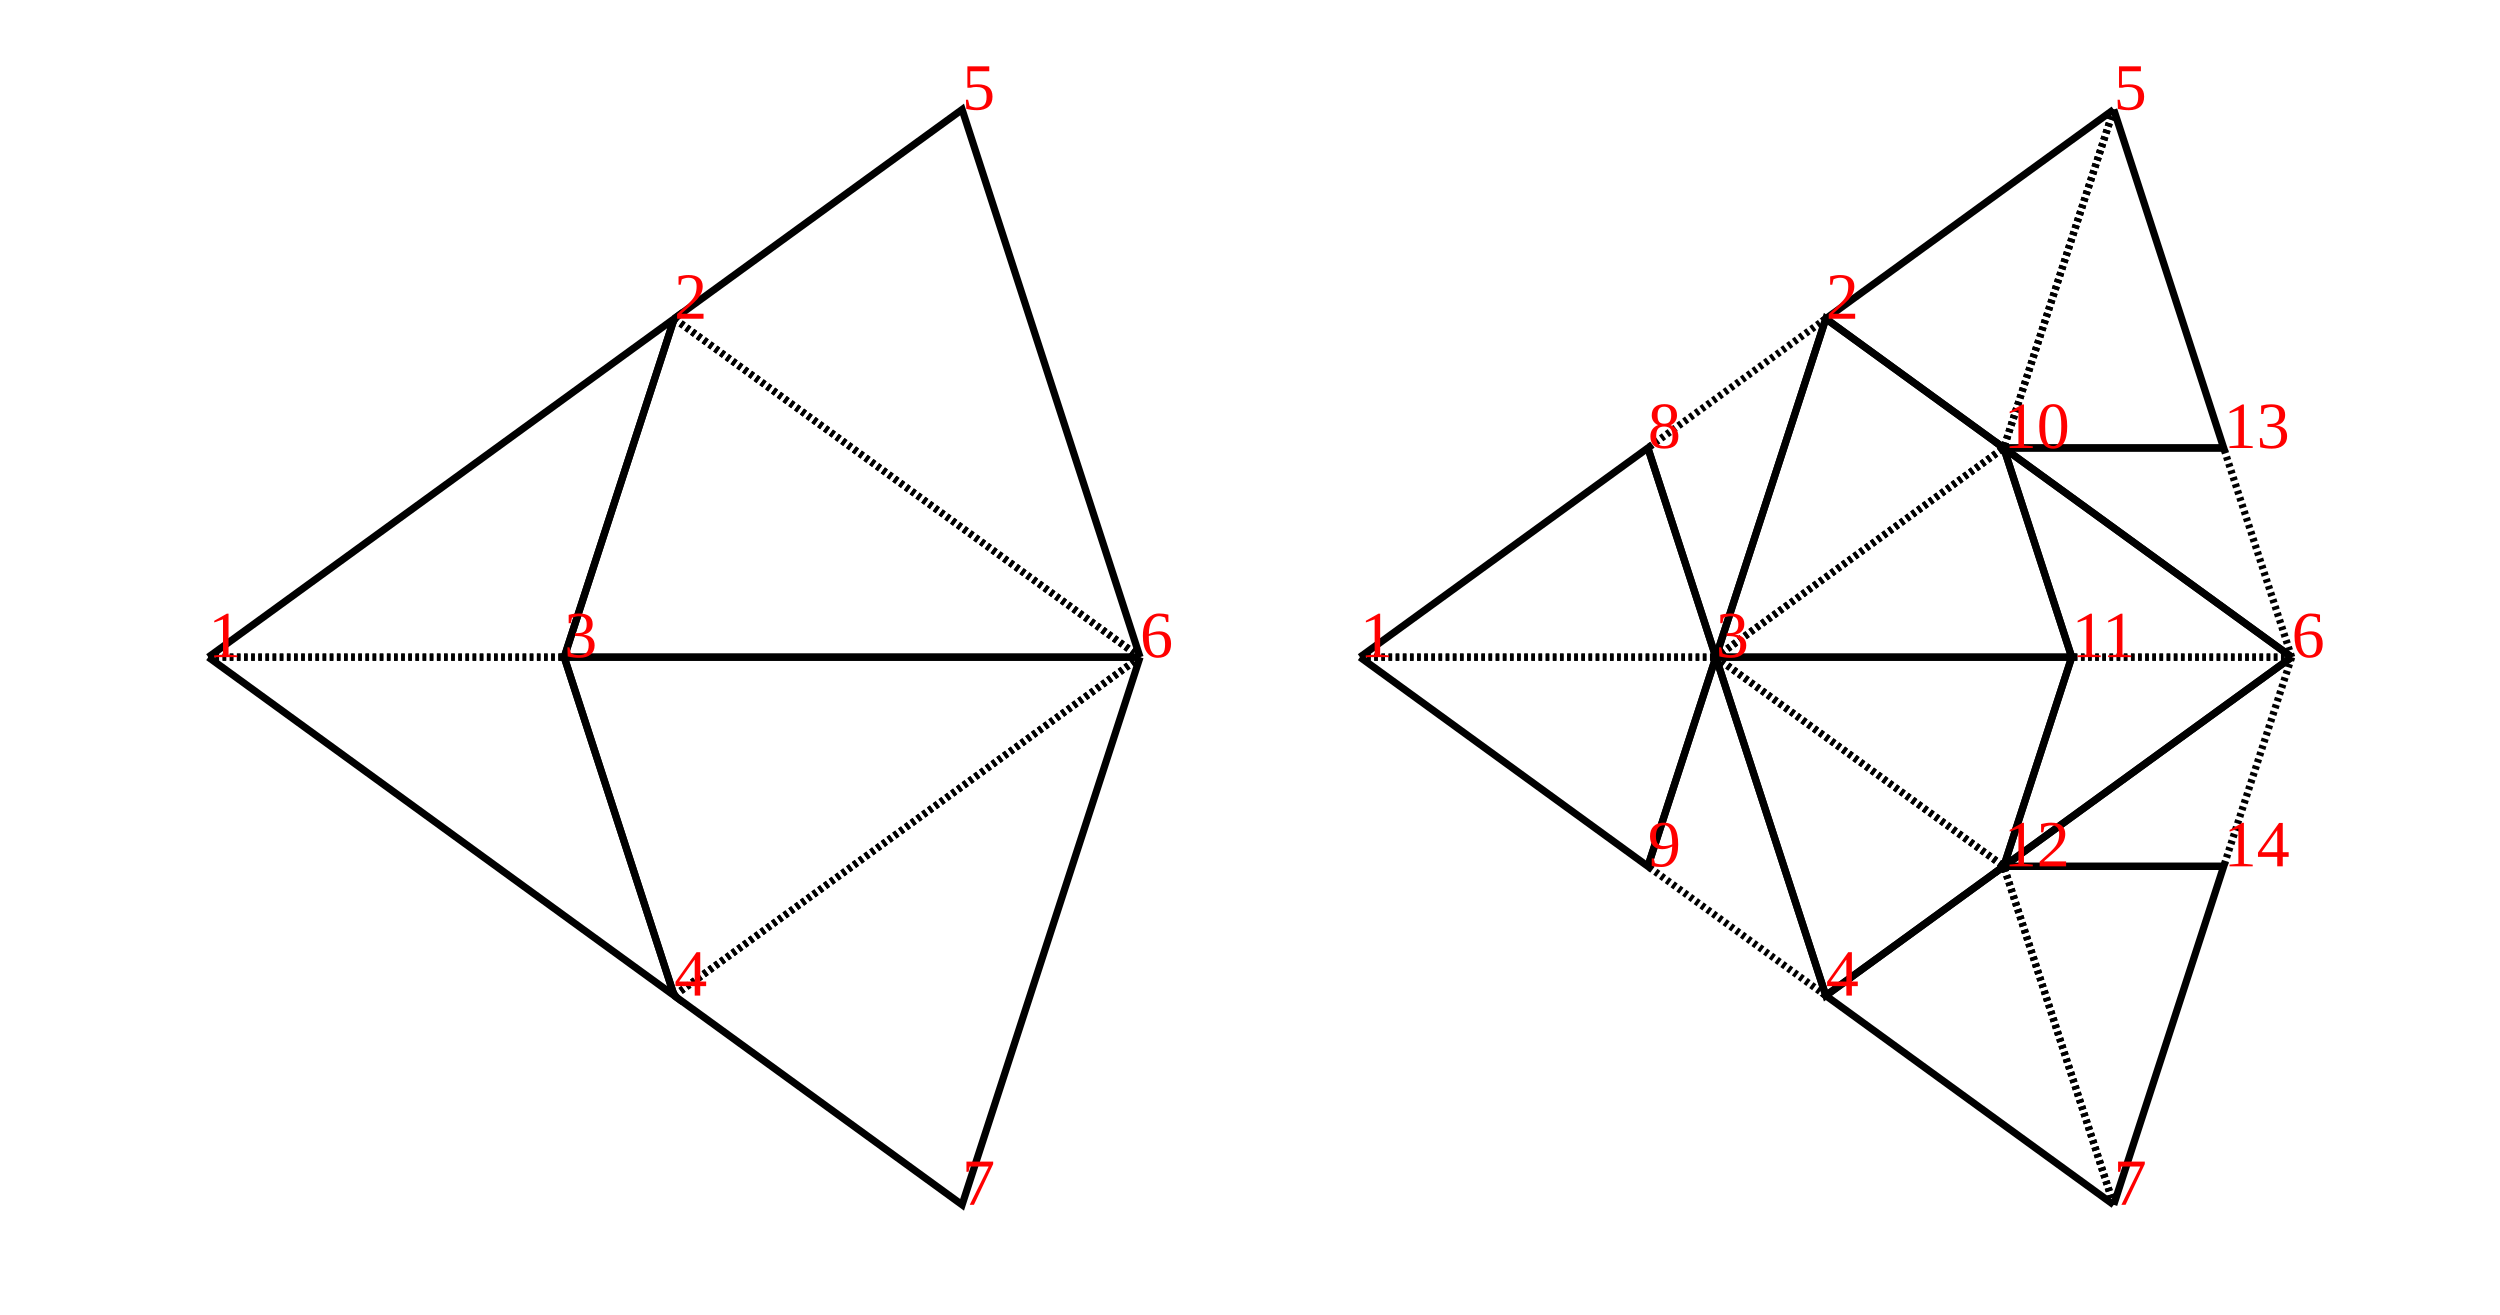
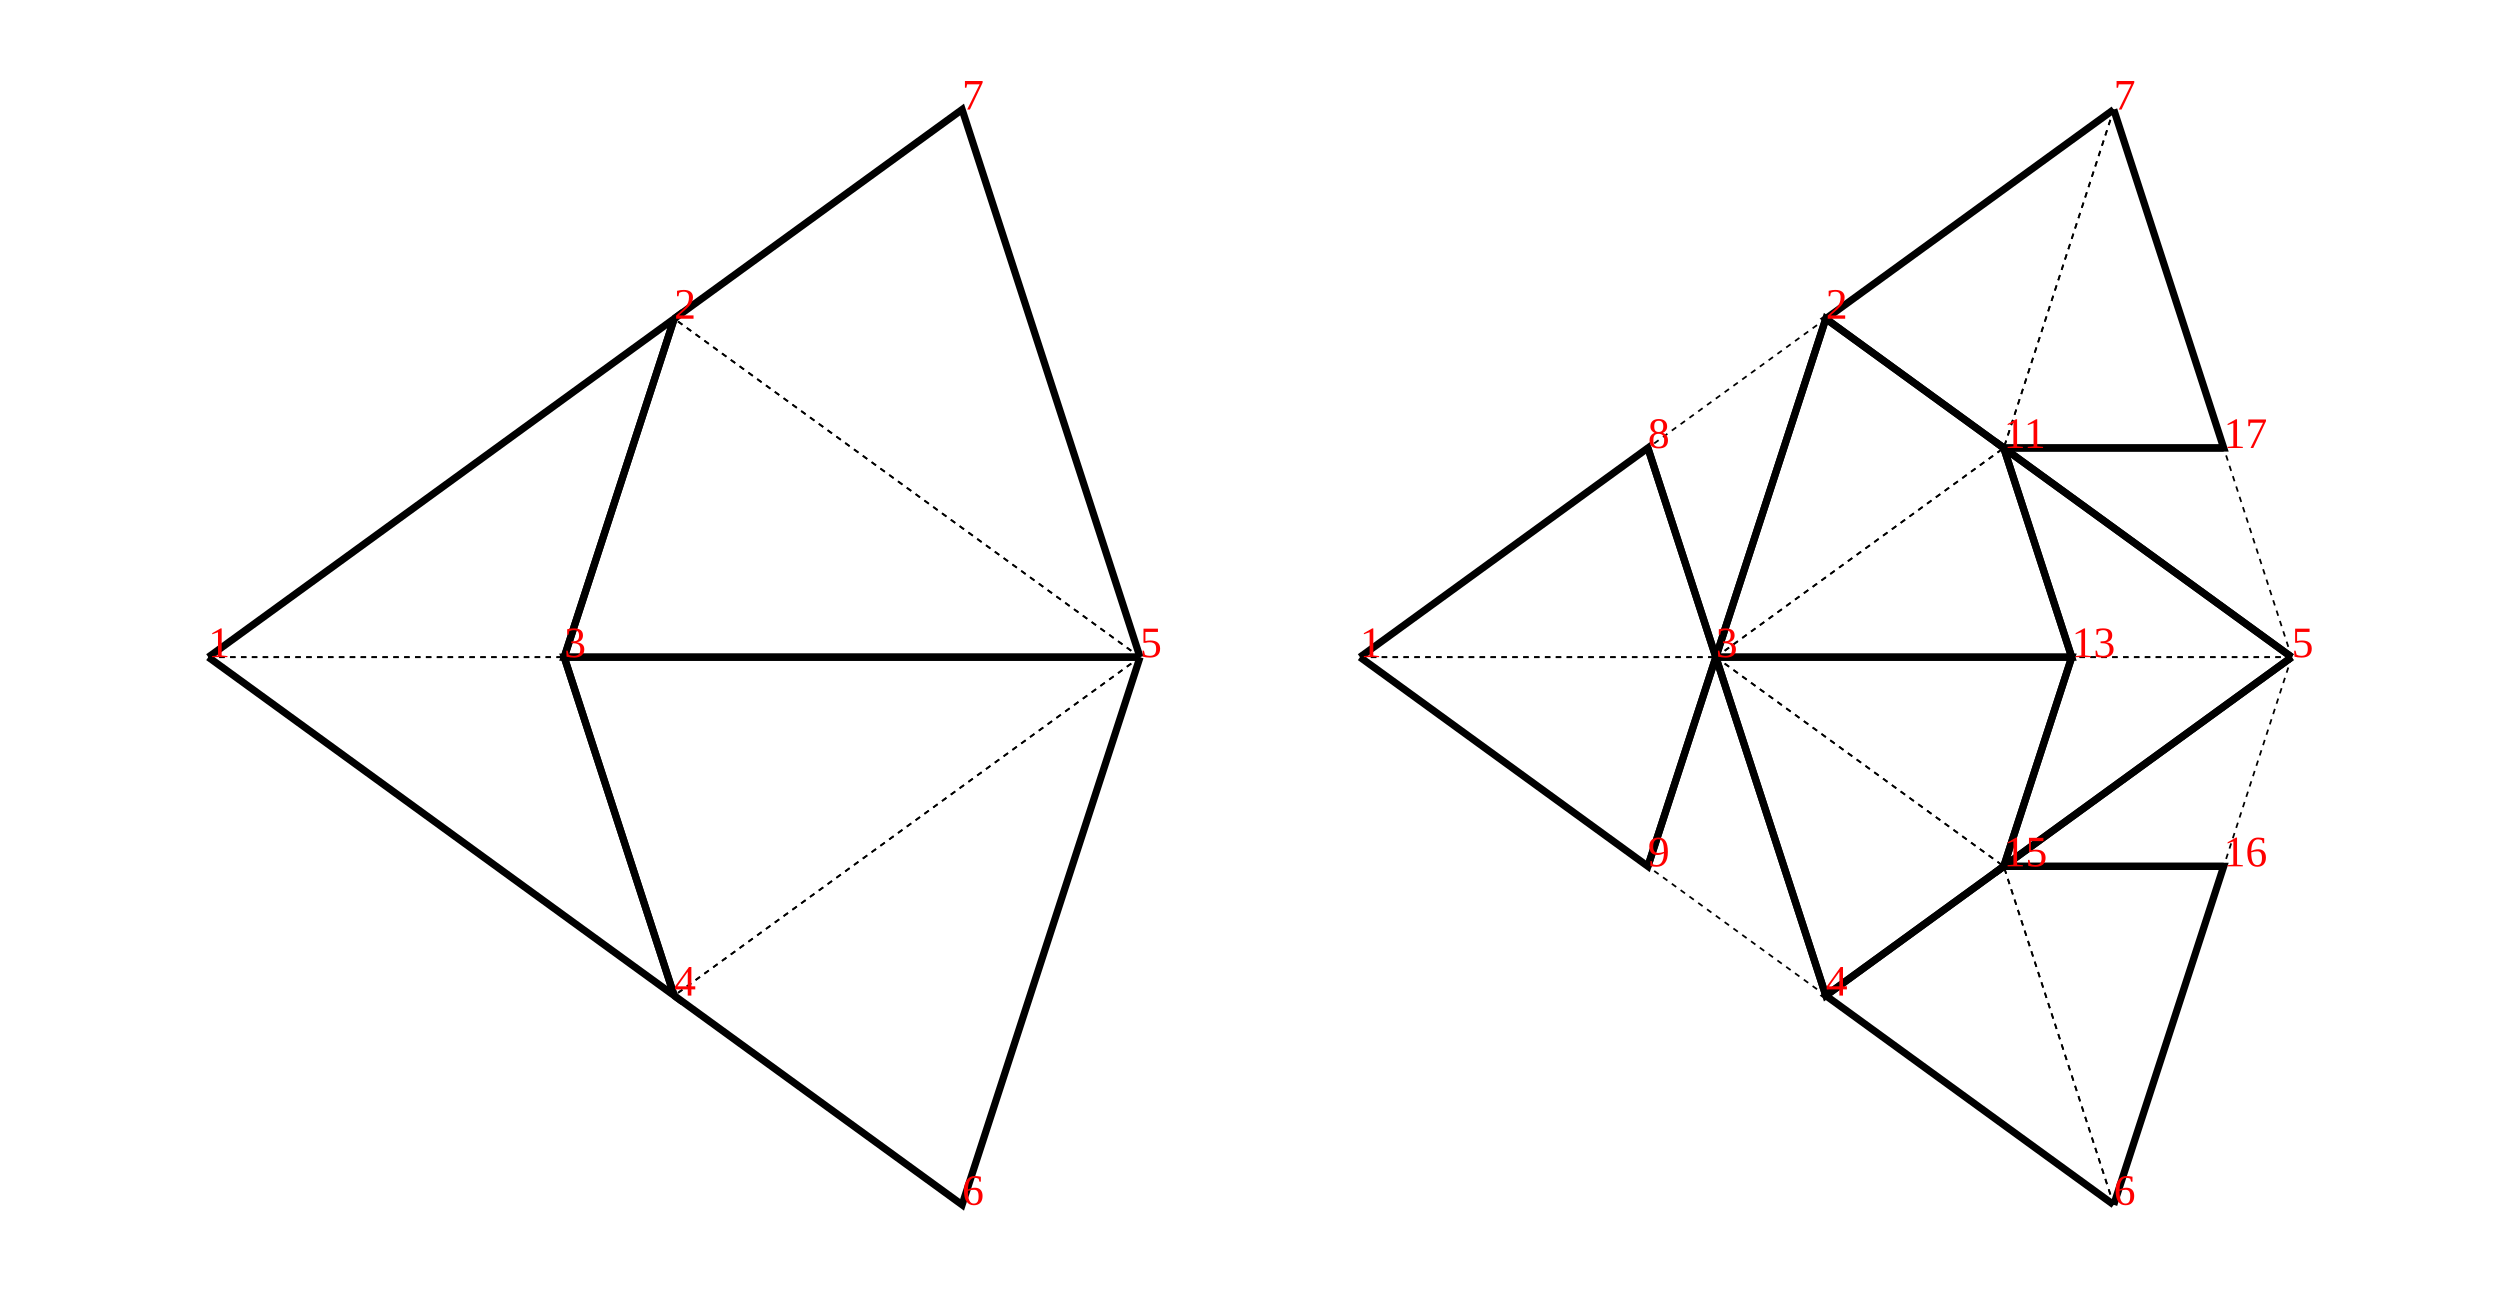
- <svg xmlns="http://www.w3.org/2000/svg" stroke="rgb(0,0,0)" font-size="1" width="700" stroke-opacity="1" viewBox="0.0 0.0 700.0 368.012" height="368.012" version="1.1">
+ <svg xmlns="http://www.w3.org/2000/svg" viewBox="0.0 0.0 700.0 368.012" height="368.012" font-size="1" stroke-opacity="1" width="700" stroke="rgb(0,0,0)" version="1.1">
  <defs />
-   <g fill="rgb(0,0,0)" stroke="rgb(0,0,0)" stroke-dashoffset="0.0" stroke-dasharray="1.0,1.0" stroke-linecap="butt" stroke-width="2.03" stroke-miterlimit="10.0" fill-opacity="0.0" stroke-opacity="1.0" stroke-linejoin="miter">
+   <g stroke-linecap="butt" fill="rgb(0,0,0)" stroke-dashoffset="0.0" stroke-dasharray="1.523,1.523" stroke-miterlimit="10.0" stroke-width="0.5" fill-opacity="0.0" stroke-opacity="1.0" stroke-linejoin="miter" stroke="rgb(0,0,0)">
+     <path d="M 511.229,278.774 l -49.823,-36.198 " />
+   </g>
+   <g stroke-linecap="butt" fill="rgb(0,0,0)" stroke-miterlimit="10.0" stroke-width="2.03" fill-opacity="0.0" stroke-opacity="1.0" stroke-linejoin="miter" stroke="rgb(0,0,0)">
+     <path d="M 511.229,278.774 l -30.792,-94.768 l -19.03,58.57 " />
+   </g>
+   <g stroke-linecap="butt" fill="rgb(0,0,0)" stroke-dashoffset="0.0" stroke-dasharray="1.523,1.523" stroke-miterlimit="10.0" stroke-width="0.5" fill-opacity="0.0" stroke-opacity="1.0" stroke-linejoin="miter" stroke="rgb(0,0,0)">
+     <path d="M 380.792,184.006 h 99.645 " />
+   </g>
+   <g stroke-linecap="butt" fill="rgb(0,0,0)" stroke-miterlimit="10.0" stroke-width="2.03" fill-opacity="0.0" stroke-opacity="1.0" stroke-linejoin="miter" stroke="rgb(0,0,0)">
+     <path d="M 380.792,184.006 l 80.615,58.57 l 19.03,-58.57 " />
+   </g>
+   <g stroke-linecap="butt" fill="rgb(0,0,0)" stroke-dashoffset="0.0" stroke-dasharray="1.523,1.523" stroke-miterlimit="10.0" stroke-width="0.5" fill-opacity="0.0" stroke-opacity="1.0" stroke-linejoin="miter" stroke="rgb(0,0,0)">
+     <path d="M 511.229,89.238 l -49.823,36.198 " />
+   </g>
+   <g stroke-linecap="butt" fill="rgb(0,0,0)" stroke-miterlimit="10.0" stroke-width="2.03" fill-opacity="0.0" stroke-opacity="1.0" stroke-linejoin="miter" stroke="rgb(0,0,0)">
+     <path d="M 511.229,89.238 l -30.792,94.768 l -19.03,-58.57 " />
+   </g>
+   <g stroke-linecap="butt" fill="rgb(0,0,0)" stroke-dashoffset="0.0" stroke-dasharray="1.523,1.523" stroke-miterlimit="10.0" stroke-width="0.5" fill-opacity="0.0" stroke-opacity="1.0" stroke-linejoin="miter" stroke="rgb(0,0,0)">
+     <path d="M 380.792,184.006 h 99.645 " />
+   </g>
+   <g stroke-linecap="butt" fill="rgb(0,0,0)" stroke-miterlimit="10.0" stroke-width="2.03" fill-opacity="0.0" stroke-opacity="1.0" stroke-linejoin="miter" stroke="rgb(0,0,0)">
+     <path d="M 380.792,184.006 l 80.615,-58.57 l 19.03,58.57 " />
+   </g>
+   <g stroke-linecap="butt" fill="rgb(0,0,0)" stroke-dashoffset="0.0" stroke-dasharray="1.523,1.523" stroke-miterlimit="10.0" stroke-width="0.5" fill-opacity="0.0" stroke-opacity="1.0" stroke-linejoin="miter" stroke="rgb(0,0,0)">
+     <path d="M 641.667,184.006 l -61.584,-0 " />
+   </g>
+   <g stroke-linecap="butt" fill="rgb(0,0,0)" stroke-miterlimit="10.0" stroke-width="2.03" fill-opacity="0.0" stroke-opacity="1.0" stroke-linejoin="miter" stroke="rgb(0,0,0)">
+     <path d="M 641.667,184.006 l -80.615,-58.57 l 19.03,58.57 " />
+   </g>
+   <g stroke-linecap="butt" fill="rgb(0,0,0)" stroke-dashoffset="0.0" stroke-dasharray="1.523,1.523" stroke-miterlimit="10.0" stroke-width="0.5" fill-opacity="0.0" stroke-opacity="1.0" stroke-linejoin="miter" stroke="rgb(0,0,0)">
+     <path d="M 480.437,184.006 l 80.615,-58.57 " />
+   </g>
+   <g stroke-linecap="butt" fill="rgb(0,0,0)" stroke-miterlimit="10.0" stroke-width="2.03" fill-opacity="0.0" stroke-opacity="1.0" stroke-linejoin="miter" stroke="rgb(0,0,0)">
+     <path d="M 480.437,184.006 l 99.645,0 l -19.03,-58.57 " />
+   </g>
+   <g stroke-linecap="butt" fill="rgb(0,0,0)" stroke-dashoffset="0.0" stroke-dasharray="1.523,1.523" stroke-miterlimit="10.0" stroke-width="0.5" fill-opacity="0.0" stroke-opacity="1.0" stroke-linejoin="miter" stroke="rgb(0,0,0)">
+     <path d="M 480.437,184.006 l 80.615,-58.57 " />
+   </g>
+   <g stroke-linecap="butt" fill="rgb(0,0,0)" stroke-miterlimit="10.0" stroke-width="2.03" fill-opacity="0.0" stroke-opacity="1.0" stroke-linejoin="miter" stroke="rgb(0,0,0)">
+     <path d="M 480.437,184.006 l 30.792,-94.768 l 49.823,36.198 " />
+   </g>
+   <g stroke-linecap="butt" fill="rgb(0,0,0)" stroke-dashoffset="0.0" stroke-dasharray="1.523,1.523" stroke-miterlimit="10.0" stroke-width="0.5" fill-opacity="0.0" stroke-opacity="1.0" stroke-linejoin="miter" stroke="rgb(0,0,0)">
+     <path d="M 641.667,184.006 l -61.584,-0 " />
+   </g>
+   <g stroke-linecap="butt" fill="rgb(0,0,0)" stroke-miterlimit="10.0" stroke-width="2.03" fill-opacity="0.0" stroke-opacity="1.0" stroke-linejoin="miter" stroke="rgb(0,0,0)">
+     <path d="M 641.667,184.006 l -80.615,58.57 l 19.03,-58.57 " />
+   </g>
+   <g stroke-linecap="butt" fill="rgb(0,0,0)" stroke-dashoffset="0.0" stroke-dasharray="1.523,1.523" stroke-miterlimit="10.0" stroke-width="0.5" fill-opacity="0.0" stroke-opacity="1.0" stroke-linejoin="miter" stroke="rgb(0,0,0)">
+     <path d="M 480.437,184.006 l 80.615,58.57 " />
+   </g>
+   <g stroke-linecap="butt" fill="rgb(0,0,0)" stroke-miterlimit="10.0" stroke-width="2.03" fill-opacity="0.0" stroke-opacity="1.0" stroke-linejoin="miter" stroke="rgb(0,0,0)">
+     <path d="M 480.437,184.006 l 99.645,0 l -19.03,58.57 " />
+   </g>
+   <g stroke-linecap="butt" fill="rgb(0,0,0)" stroke-dashoffset="0.0" stroke-dasharray="1.523,1.523" stroke-miterlimit="10.0" stroke-width="0.5" fill-opacity="0.0" stroke-opacity="1.0" stroke-linejoin="miter" stroke="rgb(0,0,0)">
+     <path d="M 480.437,184.006 l 80.615,58.57 " />
+   </g>
+   <g stroke-linecap="butt" fill="rgb(0,0,0)" stroke-miterlimit="10.0" stroke-width="2.03" fill-opacity="0.0" stroke-opacity="1.0" stroke-linejoin="miter" stroke="rgb(0,0,0)">
+     <path d="M 480.437,184.006 l 30.792,94.768 l 49.823,-36.198 " />
+   </g>
+   <g stroke-linecap="butt" fill="rgb(0,0,0)" stroke-dashoffset="0.0" stroke-dasharray="1.523,1.523" stroke-miterlimit="10.0" stroke-width="0.5" fill-opacity="0.0" stroke-opacity="1.0" stroke-linejoin="miter" stroke="rgb(0,0,0)">
    <path d="M 641.667,184.006 l -19.03,58.57 " />
  </g>
-   <g fill="rgb(0,0,0)" stroke="rgb(0,0,0)" stroke-linecap="butt" stroke-width="2.03" stroke-miterlimit="10.0" fill-opacity="0.0" stroke-opacity="1.0" stroke-linejoin="miter">
+   <g stroke-linecap="butt" fill="rgb(0,0,0)" stroke-miterlimit="10.0" stroke-width="2.03" fill-opacity="0.0" stroke-opacity="1.0" stroke-linejoin="miter" stroke="rgb(0,0,0)">
    <path d="M 641.667,184.006 l -80.615,58.57 l 61.584,-0 " />
  </g>
-   <g fill="rgb(0,0,0)" stroke="rgb(0,0,0)" stroke-dashoffset="0.0" stroke-dasharray="1.0,1.0" stroke-linecap="butt" stroke-width="2.03" stroke-miterlimit="10.0" fill-opacity="0.0" stroke-opacity="1.0" stroke-linejoin="miter">
+   <g stroke-linecap="butt" fill="rgb(0,0,0)" stroke-dashoffset="0.0" stroke-dasharray="1.523,1.523" stroke-miterlimit="10.0" stroke-width="0.5" fill-opacity="0.0" stroke-opacity="1.0" stroke-linejoin="miter" stroke="rgb(0,0,0)">
    <path d="M 591.844,337.344 l -30.792,-94.768 " />
  </g>
-   <g fill="rgb(0,0,0)" stroke="rgb(0,0,0)" stroke-linecap="butt" stroke-width="2.03" stroke-miterlimit="10.0" fill-opacity="0.0" stroke-opacity="1.0" stroke-linejoin="miter">
+   <g stroke-linecap="butt" fill="rgb(0,0,0)" stroke-miterlimit="10.0" stroke-width="2.03" fill-opacity="0.0" stroke-opacity="1.0" stroke-linejoin="miter" stroke="rgb(0,0,0)">
    <path d="M 591.844,337.344 l 30.792,-94.768 l -61.584,-0 " />
  </g>
-   <g fill="rgb(0,0,0)" stroke="rgb(0,0,0)" stroke-dashoffset="0.0" stroke-dasharray="1.0,1.0" stroke-linecap="butt" stroke-width="2.03" stroke-miterlimit="10.0" fill-opacity="0.0" stroke-opacity="1.0" stroke-linejoin="miter">
+   <g stroke-linecap="butt" fill="rgb(0,0,0)" stroke-dashoffset="0.0" stroke-dasharray="1.523,1.523" stroke-miterlimit="10.0" stroke-width="0.5" fill-opacity="0.0" stroke-opacity="1.0" stroke-linejoin="miter" stroke="rgb(0,0,0)">
    <path d="M 591.844,337.344 l -30.792,-94.768 " />
  </g>
-   <g fill="rgb(0,0,0)" stroke="rgb(0,0,0)" stroke-linecap="butt" stroke-width="2.03" stroke-miterlimit="10.0" fill-opacity="0.0" stroke-opacity="1.0" stroke-linejoin="miter">
+   <g stroke-linecap="butt" fill="rgb(0,0,0)" stroke-miterlimit="10.0" stroke-width="2.03" fill-opacity="0.0" stroke-opacity="1.0" stroke-linejoin="miter" stroke="rgb(0,0,0)">
    <path d="M 591.844,337.344 l -80.615,-58.57 l 49.823,-36.198 " />
  </g>
-   <g fill="rgb(0,0,0)" stroke="rgb(0,0,0)" stroke-dashoffset="0.0" stroke-dasharray="1.0,1.0" stroke-linecap="butt" stroke-width="2.03" stroke-miterlimit="10.0" fill-opacity="0.0" stroke-opacity="1.0" stroke-linejoin="miter">
-     <path d="M 641.667,184.006 l -61.584,-0 " />
-   </g>
-   <g fill="rgb(0,0,0)" stroke="rgb(0,0,0)" stroke-linecap="butt" stroke-width="2.03" stroke-miterlimit="10.0" fill-opacity="0.0" stroke-opacity="1.0" stroke-linejoin="miter">
-     <path d="M 641.667,184.006 l -80.615,58.57 l 19.03,-58.57 " />
-   </g>
-   <g fill="rgb(0,0,0)" stroke="rgb(0,0,0)" stroke-dashoffset="0.0" stroke-dasharray="1.0,1.0" stroke-linecap="butt" stroke-width="2.03" stroke-miterlimit="10.0" fill-opacity="0.0" stroke-opacity="1.0" stroke-linejoin="miter">
-     <path d="M 480.437,184.006 l 80.615,58.57 " />
-   </g>
-   <g fill="rgb(0,0,0)" stroke="rgb(0,0,0)" stroke-linecap="butt" stroke-width="2.03" stroke-miterlimit="10.0" fill-opacity="0.0" stroke-opacity="1.0" stroke-linejoin="miter">
-     <path d="M 480.437,184.006 l 99.645,0 l -19.03,58.57 " />
-   </g>
-   <g fill="rgb(0,0,0)" stroke="rgb(0,0,0)" stroke-dashoffset="0.0" stroke-dasharray="1.0,1.0" stroke-linecap="butt" stroke-width="2.03" stroke-miterlimit="10.0" fill-opacity="0.0" stroke-opacity="1.0" stroke-linejoin="miter">
-     <path d="M 480.437,184.006 l 80.615,58.57 " />
-   </g>
-   <g fill="rgb(0,0,0)" stroke="rgb(0,0,0)" stroke-linecap="butt" stroke-width="2.03" stroke-miterlimit="10.0" fill-opacity="0.0" stroke-opacity="1.0" stroke-linejoin="miter">
-     <path d="M 480.437,184.006 l 30.792,94.768 l 49.823,-36.198 " />
-   </g>
-   <g fill="rgb(0,0,0)" stroke="rgb(0,0,0)" stroke-dashoffset="0.0" stroke-dasharray="1.0,1.0" stroke-linecap="butt" stroke-width="2.03" stroke-miterlimit="10.0" fill-opacity="0.0" stroke-opacity="1.0" stroke-linejoin="miter">
-     <path d="M 641.667,184.006 l -61.584,-0 " />
-   </g>
-   <g fill="rgb(0,0,0)" stroke="rgb(0,0,0)" stroke-linecap="butt" stroke-width="2.03" stroke-miterlimit="10.0" fill-opacity="0.0" stroke-opacity="1.0" stroke-linejoin="miter">
-     <path d="M 641.667,184.006 l -80.615,-58.57 l 19.03,58.57 " />
-   </g>
-   <g fill="rgb(0,0,0)" stroke="rgb(0,0,0)" stroke-dashoffset="0.0" stroke-dasharray="1.0,1.0" stroke-linecap="butt" stroke-width="2.03" stroke-miterlimit="10.0" fill-opacity="0.0" stroke-opacity="1.0" stroke-linejoin="miter">
-     <path d="M 480.437,184.006 l 80.615,-58.57 " />
-   </g>
-   <g fill="rgb(0,0,0)" stroke="rgb(0,0,0)" stroke-linecap="butt" stroke-width="2.03" stroke-miterlimit="10.0" fill-opacity="0.0" stroke-opacity="1.0" stroke-linejoin="miter">
-     <path d="M 480.437,184.006 l 99.645,0 l -19.03,-58.57 " />
-   </g>
-   <g fill="rgb(0,0,0)" stroke="rgb(0,0,0)" stroke-dashoffset="0.0" stroke-dasharray="1.0,1.0" stroke-linecap="butt" stroke-width="2.03" stroke-miterlimit="10.0" fill-opacity="0.0" stroke-opacity="1.0" stroke-linejoin="miter">
-     <path d="M 480.437,184.006 l 80.615,-58.57 " />
-   </g>
-   <g fill="rgb(0,0,0)" stroke="rgb(0,0,0)" stroke-linecap="butt" stroke-width="2.03" stroke-miterlimit="10.0" fill-opacity="0.0" stroke-opacity="1.0" stroke-linejoin="miter">
-     <path d="M 480.437,184.006 l 30.792,-94.768 l 49.823,36.198 " />
-   </g>
-   <g fill="rgb(0,0,0)" stroke="rgb(0,0,0)" stroke-dashoffset="0.0" stroke-dasharray="1.0,1.0" stroke-linecap="butt" stroke-width="2.03" stroke-miterlimit="10.0" fill-opacity="0.0" stroke-opacity="1.0" stroke-linejoin="miter">
+   <g stroke-linecap="butt" fill="rgb(0,0,0)" stroke-dashoffset="0.0" stroke-dasharray="1.523,1.523" stroke-miterlimit="10.0" stroke-width="0.5" fill-opacity="0.0" stroke-opacity="1.0" stroke-linejoin="miter" stroke="rgb(0,0,0)">
    <path d="M 641.667,184.006 l -19.03,-58.57 " />
  </g>
-   <g fill="rgb(0,0,0)" stroke="rgb(0,0,0)" stroke-linecap="butt" stroke-width="2.03" stroke-miterlimit="10.0" fill-opacity="0.0" stroke-opacity="1.0" stroke-linejoin="miter">
-     <path d="M 641.667,184.006 l -80.615,-58.57 h 61.584 " />
+   <g stroke-linecap="butt" fill="rgb(0,0,0)" stroke-miterlimit="10.0" stroke-width="2.03" fill-opacity="0.0" stroke-opacity="1.0" stroke-linejoin="miter" stroke="rgb(0,0,0)">
+     <path d="M 641.667,184.006 l -80.615,-58.57 l 61.584,0 " />
  </g>
-   <g fill="rgb(0,0,0)" stroke="rgb(0,0,0)" stroke-dashoffset="0.0" stroke-dasharray="1.0,1.0" stroke-linecap="butt" stroke-width="2.03" stroke-miterlimit="10.0" fill-opacity="0.0" stroke-opacity="1.0" stroke-linejoin="miter">
+   <g stroke-linecap="butt" fill="rgb(0,0,0)" stroke-dashoffset="0.0" stroke-dasharray="1.523,1.523" stroke-miterlimit="10.0" stroke-width="0.5" fill-opacity="0.0" stroke-opacity="1.0" stroke-linejoin="miter" stroke="rgb(0,0,0)">
    <path d="M 591.844,30.668 l -30.792,94.768 " />
  </g>
-   <g fill="rgb(0,0,0)" stroke="rgb(0,0,0)" stroke-linecap="butt" stroke-width="2.03" stroke-miterlimit="10.0" fill-opacity="0.0" stroke-opacity="1.0" stroke-linejoin="miter">
+   <g stroke-linecap="butt" fill="rgb(0,0,0)" stroke-miterlimit="10.0" stroke-width="2.03" fill-opacity="0.0" stroke-opacity="1.0" stroke-linejoin="miter" stroke="rgb(0,0,0)">
    <path d="M 591.844,30.668 l 30.792,94.768 l -61.584,-0 " />
  </g>
-   <g fill="rgb(0,0,0)" stroke="rgb(0,0,0)" stroke-dashoffset="0.0" stroke-dasharray="1.0,1.0" stroke-linecap="butt" stroke-width="2.03" stroke-miterlimit="10.0" fill-opacity="0.0" stroke-opacity="1.0" stroke-linejoin="miter">
+   <g stroke-linecap="butt" fill="rgb(0,0,0)" stroke-dashoffset="0.0" stroke-dasharray="1.523,1.523" stroke-miterlimit="10.0" stroke-width="0.5" fill-opacity="0.0" stroke-opacity="1.0" stroke-linejoin="miter" stroke="rgb(0,0,0)">
    <path d="M 591.844,30.668 l -30.792,94.768 " />
  </g>
-   <g fill="rgb(0,0,0)" stroke="rgb(0,0,0)" stroke-linecap="butt" stroke-width="2.03" stroke-miterlimit="10.0" fill-opacity="0.0" stroke-opacity="1.0" stroke-linejoin="miter">
+   <g stroke-linecap="butt" fill="rgb(0,0,0)" stroke-miterlimit="10.0" stroke-width="2.03" fill-opacity="0.0" stroke-opacity="1.0" stroke-linejoin="miter" stroke="rgb(0,0,0)">
    <path d="M 591.844,30.668 l -80.615,58.57 l 49.823,36.198 " />
  </g>
-   <g fill="rgb(0,0,0)" stroke="rgb(0,0,0)" stroke-dashoffset="0.0" stroke-dasharray="1.0,1.0" stroke-linecap="butt" stroke-width="2.03" stroke-miterlimit="10.0" fill-opacity="0.0" stroke-opacity="1.0" stroke-linejoin="miter">
-     <path d="M 511.229,278.774 l -49.823,-36.198 " />
+   <g stroke-linecap="butt" fill="rgb(255,0,0)" font-size="12.181px" stroke-miterlimit="10.0" stroke-width="2.03" fill-opacity="1.0" stroke-opacity="1.0" stroke-linejoin="miter" stroke="rgb(0,0,0)">
+     <text transform="matrix(1,0,0,1,622.6361,125.4359)" dominant-baseline="alphabetic" text-anchor="start" stroke="none">17</text>
  </g>
-   <g fill="rgb(0,0,0)" stroke="rgb(0,0,0)" stroke-linecap="butt" stroke-width="2.03" stroke-miterlimit="10.0" fill-opacity="0.0" stroke-opacity="1.0" stroke-linejoin="miter">
-     <path d="M 511.229,278.774 l -30.792,-94.768 l -19.03,58.57 " />
+   <g stroke-linecap="butt" fill="rgb(255,0,0)" font-size="12.181px" stroke-miterlimit="10.0" stroke-width="2.03" fill-opacity="1.0" stroke-opacity="1.0" stroke-linejoin="miter" stroke="rgb(0,0,0)">
+     <text transform="matrix(1,0,0,1,622.6361,242.5759)" dominant-baseline="alphabetic" text-anchor="start" stroke="none">16</text>
  </g>
-   <g fill="rgb(0,0,0)" stroke="rgb(0,0,0)" stroke-dashoffset="0.0" stroke-dasharray="1.0,1.0" stroke-linecap="butt" stroke-width="2.03" stroke-miterlimit="10.0" fill-opacity="0.0" stroke-opacity="1.0" stroke-linejoin="miter">
-     <path d="M 380.792,184.006 h 99.645 " />
+   <g stroke-linecap="butt" fill="rgb(255,0,0)" font-size="12.181px" stroke-miterlimit="10.0" stroke-width="2.03" fill-opacity="1.0" stroke-opacity="1.0" stroke-linejoin="miter" stroke="rgb(0,0,0)">
+     <text transform="matrix(1,0,0,1,561.052,242.5759)" dominant-baseline="alphabetic" text-anchor="start" stroke="none">15</text>
  </g>
-   <g fill="rgb(0,0,0)" stroke="rgb(0,0,0)" stroke-linecap="butt" stroke-width="2.03" stroke-miterlimit="10.0" fill-opacity="0.0" stroke-opacity="1.0" stroke-linejoin="miter">
-     <path d="M 380.792,184.006 l 80.615,58.57 l 19.03,-58.57 " />
+   <g stroke-linecap="butt" fill="rgb(255,0,0)" font-size="12.181px" stroke-miterlimit="10.0" stroke-width="2.03" fill-opacity="1.0" stroke-opacity="1.0" stroke-linejoin="miter" stroke="rgb(0,0,0)">
+     <text transform="matrix(1,0,0,1,580.0825,184.0059)" dominant-baseline="alphabetic" text-anchor="start" stroke="none">13</text>
  </g>
-   <g fill="rgb(0,0,0)" stroke="rgb(0,0,0)" stroke-dashoffset="0.0" stroke-dasharray="1.0,1.0" stroke-linecap="butt" stroke-width="2.03" stroke-miterlimit="10.0" fill-opacity="0.0" stroke-opacity="1.0" stroke-linejoin="miter">
-     <path d="M 511.229,89.238 l -49.823,36.198 " />
+   <g stroke-linecap="butt" fill="rgb(255,0,0)" font-size="12.181px" stroke-miterlimit="10.0" stroke-width="2.03" fill-opacity="1.0" stroke-opacity="1.0" stroke-linejoin="miter" stroke="rgb(0,0,0)">
+     <text transform="matrix(1,0,0,1,561.052,125.4359)" dominant-baseline="alphabetic" text-anchor="start" stroke="none">11</text>
  </g>
-   <g fill="rgb(0,0,0)" stroke="rgb(0,0,0)" stroke-linecap="butt" stroke-width="2.03" stroke-miterlimit="10.0" fill-opacity="0.0" stroke-opacity="1.0" stroke-linejoin="miter">
-     <path d="M 511.229,89.238 l -30.792,94.768 l -19.03,-58.57 " />
+   <g stroke-linecap="butt" fill="rgb(255,0,0)" font-size="12.181px" stroke-miterlimit="10.0" stroke-width="2.03" fill-opacity="1.0" stroke-opacity="1.0" stroke-linejoin="miter" stroke="rgb(0,0,0)">
+     <text transform="matrix(1,0,0,1,461.4068,242.5759)" dominant-baseline="alphabetic" text-anchor="start" stroke="none">9</text>
  </g>
-   <g fill="rgb(0,0,0)" stroke="rgb(0,0,0)" stroke-dashoffset="0.0" stroke-dasharray="1.0,1.0" stroke-linecap="butt" stroke-width="2.03" stroke-miterlimit="10.0" fill-opacity="0.0" stroke-opacity="1.0" stroke-linejoin="miter">
-     <path d="M 380.792,184.006 h 99.645 " />
+   <g stroke-linecap="butt" fill="rgb(255,0,0)" font-size="12.181px" stroke-miterlimit="10.0" stroke-width="2.03" fill-opacity="1.0" stroke-opacity="1.0" stroke-linejoin="miter" stroke="rgb(0,0,0)">
+     <text transform="matrix(1,0,0,1,461.4068,125.4359)" dominant-baseline="alphabetic" text-anchor="start" stroke="none">8</text>
  </g>
-   <g fill="rgb(0,0,0)" stroke="rgb(0,0,0)" stroke-linecap="butt" stroke-width="2.03" stroke-miterlimit="10.0" fill-opacity="0.0" stroke-opacity="1.0" stroke-linejoin="miter">
-     <path d="M 380.792,184.006 l 80.615,-58.57 l 19.03,58.57 " />
+   <g stroke-linecap="butt" fill="rgb(255,0,0)" font-size="12.181px" stroke-miterlimit="10.0" stroke-width="2.03" fill-opacity="1.0" stroke-opacity="1.0" stroke-linejoin="miter" stroke="rgb(0,0,0)">
+     <text transform="matrix(1,0,0,1,591.8441,30.6676)" dominant-baseline="alphabetic" text-anchor="start" stroke="none">7</text>
  </g>
-   <g fill="rgb(255,0,0)" stroke="rgb(0,0,0)" stroke-linecap="butt" stroke-width="2.03" font-size="18.475px" stroke-miterlimit="10.0" fill-opacity="1.0" stroke-opacity="1.0" stroke-linejoin="miter">
-     <text dominant-baseline="alphabetic" stroke="none" transform="matrix(1,0,0,1,622.6361,242.5759)" text-anchor="start">14</text>
+   <g stroke-linecap="butt" fill="rgb(255,0,0)" font-size="12.181px" stroke-miterlimit="10.0" stroke-width="2.03" fill-opacity="1.0" stroke-opacity="1.0" stroke-linejoin="miter" stroke="rgb(0,0,0)">
+     <text transform="matrix(1,0,0,1,591.8441,337.3441)" dominant-baseline="alphabetic" text-anchor="start" stroke="none">6</text>
  </g>
-   <g fill="rgb(255,0,0)" stroke="rgb(0,0,0)" stroke-linecap="butt" stroke-width="2.03" font-size="18.475px" stroke-miterlimit="10.0" fill-opacity="1.0" stroke-opacity="1.0" stroke-linejoin="miter">
-     <text dominant-baseline="alphabetic" stroke="none" transform="matrix(1,0,0,1,622.6361,125.4359)" text-anchor="start">13</text>
+   <g stroke-linecap="butt" fill="rgb(255,0,0)" font-size="12.181px" stroke-miterlimit="10.0" stroke-width="2.03" fill-opacity="1.0" stroke-opacity="1.0" stroke-linejoin="miter" stroke="rgb(0,0,0)">
+     <text transform="matrix(1,0,0,1,641.6667,184.0059)" dominant-baseline="alphabetic" text-anchor="start" stroke="none">5</text>
  </g>
-   <g fill="rgb(255,0,0)" stroke="rgb(0,0,0)" stroke-linecap="butt" stroke-width="2.03" font-size="18.475px" stroke-miterlimit="10.0" fill-opacity="1.0" stroke-opacity="1.0" stroke-linejoin="miter">
-     <text dominant-baseline="alphabetic" stroke="none" transform="matrix(1,0,0,1,561.052,242.5759)" text-anchor="start">12</text>
+   <g stroke-linecap="butt" fill="rgb(255,0,0)" font-size="12.181px" stroke-miterlimit="10.0" stroke-width="2.03" fill-opacity="1.0" stroke-opacity="1.0" stroke-linejoin="miter" stroke="rgb(0,0,0)">
+     <text transform="matrix(1,0,0,1,511.2294,278.7741)" dominant-baseline="alphabetic" text-anchor="start" stroke="none">4</text>
  </g>
-   <g fill="rgb(255,0,0)" stroke="rgb(0,0,0)" stroke-linecap="butt" stroke-width="2.03" font-size="18.475px" stroke-miterlimit="10.0" fill-opacity="1.0" stroke-opacity="1.0" stroke-linejoin="miter">
-     <text dominant-baseline="alphabetic" stroke="none" transform="matrix(1,0,0,1,580.0825,184.0059)" text-anchor="start">11</text>
+   <g stroke-linecap="butt" fill="rgb(255,0,0)" font-size="12.181px" stroke-miterlimit="10.0" stroke-width="2.03" fill-opacity="1.0" stroke-opacity="1.0" stroke-linejoin="miter" stroke="rgb(0,0,0)">
+     <text transform="matrix(1,0,0,1,480.4373,184.0059)" dominant-baseline="alphabetic" text-anchor="start" stroke="none">3</text>
  </g>
-   <g fill="rgb(255,0,0)" stroke="rgb(0,0,0)" stroke-linecap="butt" stroke-width="2.03" font-size="18.475px" stroke-miterlimit="10.0" fill-opacity="1.0" stroke-opacity="1.0" stroke-linejoin="miter">
-     <text dominant-baseline="alphabetic" stroke="none" transform="matrix(1,0,0,1,561.052,125.4359)" text-anchor="start">10</text>
+   <g stroke-linecap="butt" fill="rgb(255,0,0)" font-size="12.181px" stroke-miterlimit="10.0" stroke-width="2.03" fill-opacity="1.0" stroke-opacity="1.0" stroke-linejoin="miter" stroke="rgb(0,0,0)">
+     <text transform="matrix(1,0,0,1,511.2294,89.2376)" dominant-baseline="alphabetic" text-anchor="start" stroke="none">2</text>
  </g>
-   <g fill="rgb(255,0,0)" stroke="rgb(0,0,0)" stroke-linecap="butt" stroke-width="2.03" font-size="18.475px" stroke-miterlimit="10.0" fill-opacity="1.0" stroke-opacity="1.0" stroke-linejoin="miter">
-     <text dominant-baseline="alphabetic" stroke="none" transform="matrix(1,0,0,1,461.4068,242.5759)" text-anchor="start">9</text>
+   <g stroke-linecap="butt" fill="rgb(255,0,0)" font-size="12.181px" stroke-miterlimit="10.0" stroke-width="2.03" fill-opacity="1.0" stroke-opacity="1.0" stroke-linejoin="miter" stroke="rgb(0,0,0)">
+     <text transform="matrix(1,0,0,1,380.7921,184.0059)" dominant-baseline="alphabetic" text-anchor="start" stroke="none">1</text>
  </g>
-   <g fill="rgb(255,0,0)" stroke="rgb(0,0,0)" stroke-linecap="butt" stroke-width="2.03" font-size="18.475px" stroke-miterlimit="10.0" fill-opacity="1.0" stroke-opacity="1.0" stroke-linejoin="miter">
-     <text dominant-baseline="alphabetic" stroke="none" transform="matrix(1,0,0,1,461.4068,125.4359)" text-anchor="start">8</text>
+   <g stroke-linecap="butt" fill="rgb(0,0,0)" stroke-dashoffset="0.0" stroke-dasharray="1.523,1.523" stroke-miterlimit="10.0" stroke-width="0.5" fill-opacity="0.0" stroke-opacity="1.0" stroke-linejoin="miter" stroke="rgb(0,0,0)">
+     <path d="M 58.333,184.006 h 99.645 " />
  </g>
-   <g fill="rgb(255,0,0)" stroke="rgb(0,0,0)" stroke-linecap="butt" stroke-width="2.03" font-size="18.475px" stroke-miterlimit="10.0" fill-opacity="1.0" stroke-opacity="1.0" stroke-linejoin="miter">
-     <text dominant-baseline="alphabetic" stroke="none" transform="matrix(1,0,0,1,591.8441,337.3441)" text-anchor="start">7</text>
+   <g stroke-linecap="butt" fill="rgb(0,0,0)" stroke-miterlimit="10.0" stroke-width="2.03" fill-opacity="0.0" stroke-opacity="1.0" stroke-linejoin="miter" stroke="rgb(0,0,0)">
+     <path d="M 58.333,184.006 l 130.437,94.768 l -30.792,-94.768 " />
  </g>
-   <g fill="rgb(255,0,0)" stroke="rgb(0,0,0)" stroke-linecap="butt" stroke-width="2.03" font-size="18.475px" stroke-miterlimit="10.0" fill-opacity="1.0" stroke-opacity="1.0" stroke-linejoin="miter">
-     <text dominant-baseline="alphabetic" stroke="none" transform="matrix(1,0,0,1,641.6667,184.0059)" text-anchor="start">6</text>
+   <g stroke-linecap="butt" fill="rgb(0,0,0)" stroke-dashoffset="0.0" stroke-dasharray="1.523,1.523" stroke-miterlimit="10.0" stroke-width="0.5" fill-opacity="0.0" stroke-opacity="1.0" stroke-linejoin="miter" stroke="rgb(0,0,0)">
+     <path d="M 58.333,184.006 h 99.645 " />
  </g>
-   <g fill="rgb(255,0,0)" stroke="rgb(0,0,0)" stroke-linecap="butt" stroke-width="2.03" font-size="18.475px" stroke-miterlimit="10.0" fill-opacity="1.0" stroke-opacity="1.0" stroke-linejoin="miter">
-     <text dominant-baseline="alphabetic" stroke="none" transform="matrix(1,0,0,1,591.8441,30.6676)" text-anchor="start">5</text>
+   <g stroke-linecap="butt" fill="rgb(0,0,0)" stroke-miterlimit="10.0" stroke-width="2.03" fill-opacity="0.0" stroke-opacity="1.0" stroke-linejoin="miter" stroke="rgb(0,0,0)">
+     <path d="M 58.333,184.006 l 130.437,-94.768 l -30.792,94.768 " />
  </g>
-   <g fill="rgb(255,0,0)" stroke="rgb(0,0,0)" stroke-linecap="butt" stroke-width="2.03" font-size="18.475px" stroke-miterlimit="10.0" fill-opacity="1.0" stroke-opacity="1.0" stroke-linejoin="miter">
-     <text dominant-baseline="alphabetic" stroke="none" transform="matrix(1,0,0,1,511.2294,278.7741)" text-anchor="start">4</text>
+   <g stroke-linecap="butt" fill="rgb(0,0,0)" stroke-dashoffset="0.0" stroke-dasharray="1.523,1.523" stroke-miterlimit="10.0" stroke-width="0.5" fill-opacity="0.0" stroke-opacity="1.0" stroke-linejoin="miter" stroke="rgb(0,0,0)">
+     <path d="M 319.208,184.006 l -130.437,-94.768 " />
  </g>
-   <g fill="rgb(255,0,0)" stroke="rgb(0,0,0)" stroke-linecap="butt" stroke-width="2.03" font-size="18.475px" stroke-miterlimit="10.0" fill-opacity="1.0" stroke-opacity="1.0" stroke-linejoin="miter">
-     <text dominant-baseline="alphabetic" stroke="none" transform="matrix(1,0,0,1,480.4373,184.0059)" text-anchor="start">3</text>
+   <g stroke-linecap="butt" fill="rgb(0,0,0)" stroke-miterlimit="10.0" stroke-width="2.03" fill-opacity="0.0" stroke-opacity="1.0" stroke-linejoin="miter" stroke="rgb(0,0,0)">
+     <path d="M 319.208,184.006 l -161.229,-0 l 30.792,-94.768 " />
  </g>
-   <g fill="rgb(255,0,0)" stroke="rgb(0,0,0)" stroke-linecap="butt" stroke-width="2.03" font-size="18.475px" stroke-miterlimit="10.0" fill-opacity="1.0" stroke-opacity="1.0" stroke-linejoin="miter">
-     <text dominant-baseline="alphabetic" stroke="none" transform="matrix(1,0,0,1,511.2294,89.2376)" text-anchor="start">2</text>
-   </g>
-   <g fill="rgb(255,0,0)" stroke="rgb(0,0,0)" stroke-linecap="butt" stroke-width="2.03" font-size="18.475px" stroke-miterlimit="10.0" fill-opacity="1.0" stroke-opacity="1.0" stroke-linejoin="miter">
-     <text dominant-baseline="alphabetic" stroke="none" transform="matrix(1,0,0,1,380.7921,184.0059)" text-anchor="start">1</text>
-   </g>
-   <g fill="rgb(0,0,0)" stroke="rgb(0,0,0)" stroke-dashoffset="0.0" stroke-dasharray="1.0,1.0" stroke-linecap="butt" stroke-width="2.03" stroke-miterlimit="10.0" fill-opacity="0.0" stroke-opacity="1.0" stroke-linejoin="miter">
+   <g stroke-linecap="butt" fill="rgb(0,0,0)" stroke-dashoffset="0.0" stroke-dasharray="1.523,1.523" stroke-miterlimit="10.0" stroke-width="0.5" fill-opacity="0.0" stroke-opacity="1.0" stroke-linejoin="miter" stroke="rgb(0,0,0)">
    <path d="M 319.208,184.006 l -130.437,94.768 " />
  </g>
-   <g fill="rgb(0,0,0)" stroke="rgb(0,0,0)" stroke-linecap="butt" stroke-width="2.03" stroke-miterlimit="10.0" fill-opacity="0.0" stroke-opacity="1.0" stroke-linejoin="miter">
+   <g stroke-linecap="butt" fill="rgb(0,0,0)" stroke-miterlimit="10.0" stroke-width="2.03" fill-opacity="0.0" stroke-opacity="1.0" stroke-linejoin="miter" stroke="rgb(0,0,0)">
+     <path d="M 319.208,184.006 l -161.229,-0 l 30.792,94.768 " />
+   </g>
+   <g stroke-linecap="butt" fill="rgb(0,0,0)" stroke-dashoffset="0.0" stroke-dasharray="1.523,1.523" stroke-miterlimit="10.0" stroke-width="0.5" fill-opacity="0.0" stroke-opacity="1.0" stroke-linejoin="miter" stroke="rgb(0,0,0)">
+     <path d="M 319.208,184.006 l -130.437,94.768 " />
+   </g>
+   <g stroke-linecap="butt" fill="rgb(0,0,0)" stroke-miterlimit="10.0" stroke-width="2.03" fill-opacity="0.0" stroke-opacity="1.0" stroke-linejoin="miter" stroke="rgb(0,0,0)">
    <path d="M 319.208,184.006 l -49.823,153.338 l -80.615,-58.57 " />
  </g>
-   <g fill="rgb(0,0,0)" stroke="rgb(0,0,0)" stroke-dashoffset="0.0" stroke-dasharray="1.0,1.0" stroke-linecap="butt" stroke-width="2.03" stroke-miterlimit="10.0" fill-opacity="0.0" stroke-opacity="1.0" stroke-linejoin="miter">
-     <path d="M 319.208,184.006 l -130.437,94.768 " />
-   </g>
-   <g fill="rgb(0,0,0)" stroke="rgb(0,0,0)" stroke-linecap="butt" stroke-width="2.03" stroke-miterlimit="10.0" fill-opacity="0.0" stroke-opacity="1.0" stroke-linejoin="miter">
-     <path d="M 319.208,184.006 l -161.229,-0 l 30.792,94.768 " />
-   </g>
-   <g fill="rgb(0,0,0)" stroke="rgb(0,0,0)" stroke-dashoffset="0.0" stroke-dasharray="1.0,1.0" stroke-linecap="butt" stroke-width="2.03" stroke-miterlimit="10.0" fill-opacity="0.0" stroke-opacity="1.0" stroke-linejoin="miter">
+   <g stroke-linecap="butt" fill="rgb(0,0,0)" stroke-dashoffset="0.0" stroke-dasharray="1.523,1.523" stroke-miterlimit="10.0" stroke-width="0.5" fill-opacity="0.0" stroke-opacity="1.0" stroke-linejoin="miter" stroke="rgb(0,0,0)">
    <path d="M 319.208,184.006 l -130.437,-94.768 " />
  </g>
-   <g fill="rgb(0,0,0)" stroke="rgb(0,0,0)" stroke-linecap="butt" stroke-width="2.03" stroke-miterlimit="10.0" fill-opacity="0.0" stroke-opacity="1.0" stroke-linejoin="miter">
-     <path d="M 319.208,184.006 l -161.229,-0 l 30.792,-94.768 " />
-   </g>
-   <g fill="rgb(0,0,0)" stroke="rgb(0,0,0)" stroke-dashoffset="0.0" stroke-dasharray="1.0,1.0" stroke-linecap="butt" stroke-width="2.03" stroke-miterlimit="10.0" fill-opacity="0.0" stroke-opacity="1.0" stroke-linejoin="miter">
-     <path d="M 319.208,184.006 l -130.437,-94.768 " />
-   </g>
-   <g fill="rgb(0,0,0)" stroke="rgb(0,0,0)" stroke-linecap="butt" stroke-width="2.03" stroke-miterlimit="10.0" fill-opacity="0.0" stroke-opacity="1.0" stroke-linejoin="miter">
+   <g stroke-linecap="butt" fill="rgb(0,0,0)" stroke-miterlimit="10.0" stroke-width="2.03" fill-opacity="0.0" stroke-opacity="1.0" stroke-linejoin="miter" stroke="rgb(0,0,0)">
    <path d="M 319.208,184.006 l -49.823,-153.338 l -80.615,58.57 " />
  </g>
-   <g fill="rgb(0,0,0)" stroke="rgb(0,0,0)" stroke-dashoffset="0.0" stroke-dasharray="1.0,1.0" stroke-linecap="butt" stroke-width="2.03" stroke-miterlimit="10.0" fill-opacity="0.0" stroke-opacity="1.0" stroke-linejoin="miter">
-     <path d="M 58.333,184.006 h 99.645 " />
+   <g stroke-linecap="butt" fill="rgb(255,0,0)" font-size="12.181px" stroke-miterlimit="10.0" stroke-width="2.03" fill-opacity="1.0" stroke-opacity="1.0" stroke-linejoin="miter" stroke="rgb(0,0,0)">
+     <text transform="matrix(1,0,0,1,269.3853,30.6676)" dominant-baseline="alphabetic" text-anchor="start" stroke="none">7</text>
  </g>
-   <g fill="rgb(0,0,0)" stroke="rgb(0,0,0)" stroke-linecap="butt" stroke-width="2.03" stroke-miterlimit="10.0" fill-opacity="0.0" stroke-opacity="1.0" stroke-linejoin="miter">
-     <path d="M 58.333,184.006 l 130.437,94.768 l -30.792,-94.768 " />
+   <g stroke-linecap="butt" fill="rgb(255,0,0)" font-size="12.181px" stroke-miterlimit="10.0" stroke-width="2.03" fill-opacity="1.0" stroke-opacity="1.0" stroke-linejoin="miter" stroke="rgb(0,0,0)">
+     <text transform="matrix(1,0,0,1,269.3853,337.3441)" dominant-baseline="alphabetic" text-anchor="start" stroke="none">6</text>
  </g>
-   <g fill="rgb(0,0,0)" stroke="rgb(0,0,0)" stroke-dashoffset="0.0" stroke-dasharray="1.0,1.0" stroke-linecap="butt" stroke-width="2.03" stroke-miterlimit="10.0" fill-opacity="0.0" stroke-opacity="1.0" stroke-linejoin="miter">
-     <path d="M 58.333,184.006 h 99.645 " />
+   <g stroke-linecap="butt" fill="rgb(255,0,0)" font-size="12.181px" stroke-miterlimit="10.0" stroke-width="2.03" fill-opacity="1.0" stroke-opacity="1.0" stroke-linejoin="miter" stroke="rgb(0,0,0)">
+     <text transform="matrix(1,0,0,1,319.2079,184.0059)" dominant-baseline="alphabetic" text-anchor="start" stroke="none">5</text>
  </g>
-   <g fill="rgb(0,0,0)" stroke="rgb(0,0,0)" stroke-linecap="butt" stroke-width="2.03" stroke-miterlimit="10.0" fill-opacity="0.0" stroke-opacity="1.0" stroke-linejoin="miter">
-     <path d="M 58.333,184.006 l 130.437,-94.768 l -30.792,94.768 " />
+   <g stroke-linecap="butt" fill="rgb(255,0,0)" font-size="12.181px" stroke-miterlimit="10.0" stroke-width="2.03" fill-opacity="1.0" stroke-opacity="1.0" stroke-linejoin="miter" stroke="rgb(0,0,0)">
+     <text transform="matrix(1,0,0,1,188.7706,278.7741)" dominant-baseline="alphabetic" text-anchor="start" stroke="none">4</text>
  </g>
-   <g fill="rgb(255,0,0)" stroke="rgb(0,0,0)" stroke-linecap="butt" stroke-width="2.03" font-size="18.475px" stroke-miterlimit="10.0" fill-opacity="1.0" stroke-opacity="1.0" stroke-linejoin="miter">
-     <text dominant-baseline="alphabetic" stroke="none" transform="matrix(1,0,0,1,269.3853,337.3441)" text-anchor="start">7</text>
+   <g stroke-linecap="butt" fill="rgb(255,0,0)" font-size="12.181px" stroke-miterlimit="10.0" stroke-width="2.03" fill-opacity="1.0" stroke-opacity="1.0" stroke-linejoin="miter" stroke="rgb(0,0,0)">
+     <text transform="matrix(1,0,0,1,157.9786,184.0059)" dominant-baseline="alphabetic" text-anchor="start" stroke="none">3</text>
  </g>
-   <g fill="rgb(255,0,0)" stroke="rgb(0,0,0)" stroke-linecap="butt" stroke-width="2.03" font-size="18.475px" stroke-miterlimit="10.0" fill-opacity="1.0" stroke-opacity="1.0" stroke-linejoin="miter">
-     <text dominant-baseline="alphabetic" stroke="none" transform="matrix(1,0,0,1,319.2079,184.0059)" text-anchor="start">6</text>
+   <g stroke-linecap="butt" fill="rgb(255,0,0)" font-size="12.181px" stroke-miterlimit="10.0" stroke-width="2.03" fill-opacity="1.0" stroke-opacity="1.0" stroke-linejoin="miter" stroke="rgb(0,0,0)">
+     <text transform="matrix(1,0,0,1,188.7706,89.2376)" dominant-baseline="alphabetic" text-anchor="start" stroke="none">2</text>
  </g>
-   <g fill="rgb(255,0,0)" stroke="rgb(0,0,0)" stroke-linecap="butt" stroke-width="2.03" font-size="18.475px" stroke-miterlimit="10.0" fill-opacity="1.0" stroke-opacity="1.0" stroke-linejoin="miter">
-     <text dominant-baseline="alphabetic" stroke="none" transform="matrix(1,0,0,1,269.3853,30.6676)" text-anchor="start">5</text>
-   </g>
-   <g fill="rgb(255,0,0)" stroke="rgb(0,0,0)" stroke-linecap="butt" stroke-width="2.03" font-size="18.475px" stroke-miterlimit="10.0" fill-opacity="1.0" stroke-opacity="1.0" stroke-linejoin="miter">
-     <text dominant-baseline="alphabetic" stroke="none" transform="matrix(1,0,0,1,188.7706,278.7741)" text-anchor="start">4</text>
-   </g>
-   <g fill="rgb(255,0,0)" stroke="rgb(0,0,0)" stroke-linecap="butt" stroke-width="2.03" font-size="18.475px" stroke-miterlimit="10.0" fill-opacity="1.0" stroke-opacity="1.0" stroke-linejoin="miter">
-     <text dominant-baseline="alphabetic" stroke="none" transform="matrix(1,0,0,1,157.9786,184.0059)" text-anchor="start">3</text>
-   </g>
-   <g fill="rgb(255,0,0)" stroke="rgb(0,0,0)" stroke-linecap="butt" stroke-width="2.03" font-size="18.475px" stroke-miterlimit="10.0" fill-opacity="1.0" stroke-opacity="1.0" stroke-linejoin="miter">
-     <text dominant-baseline="alphabetic" stroke="none" transform="matrix(1,0,0,1,188.7706,89.2376)" text-anchor="start">2</text>
-   </g>
-   <g fill="rgb(255,0,0)" stroke="rgb(0,0,0)" stroke-linecap="butt" stroke-width="2.03" font-size="18.475px" stroke-miterlimit="10.0" fill-opacity="1.0" stroke-opacity="1.0" stroke-linejoin="miter">
-     <text dominant-baseline="alphabetic" stroke="none" transform="matrix(1,0,0,1,58.3333,184.0059)" text-anchor="start">1</text>
+   <g stroke-linecap="butt" fill="rgb(255,0,0)" font-size="12.181px" stroke-miterlimit="10.0" stroke-width="2.03" fill-opacity="1.0" stroke-opacity="1.0" stroke-linejoin="miter" stroke="rgb(0,0,0)">
+     <text transform="matrix(1,0,0,1,58.3333,184.0059)" dominant-baseline="alphabetic" text-anchor="start" stroke="none">1</text>
  </g>
</svg>
